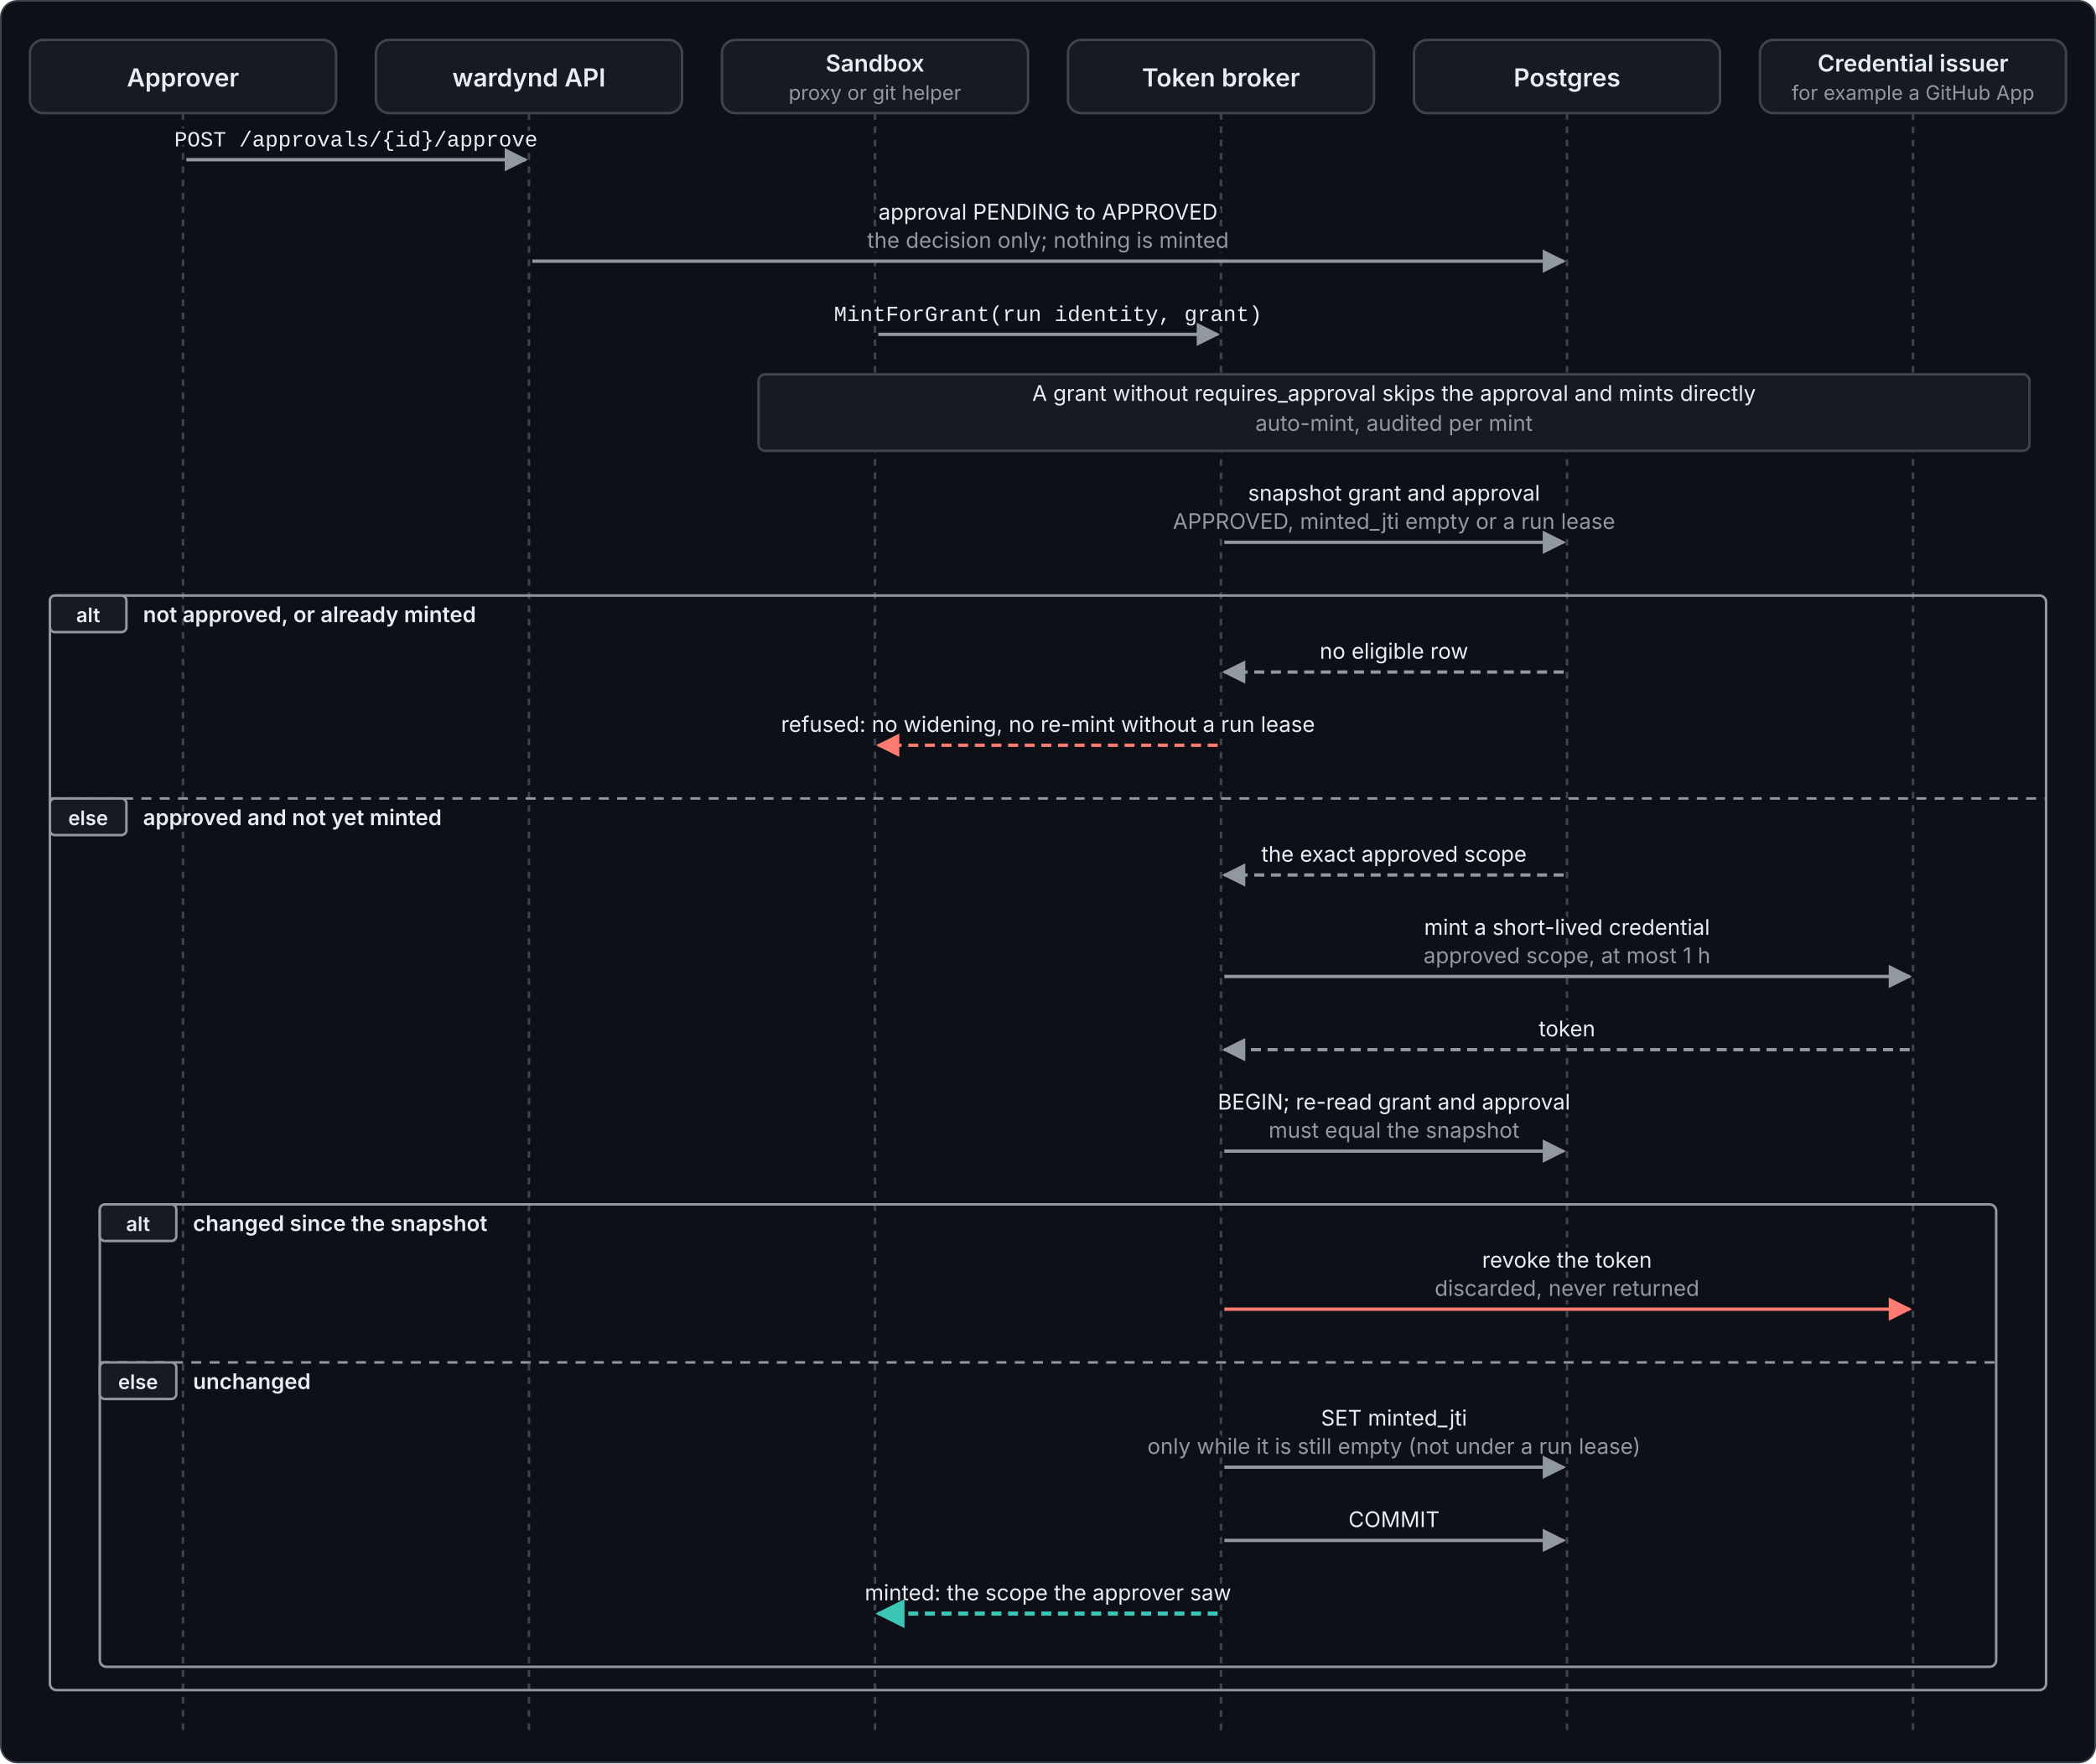
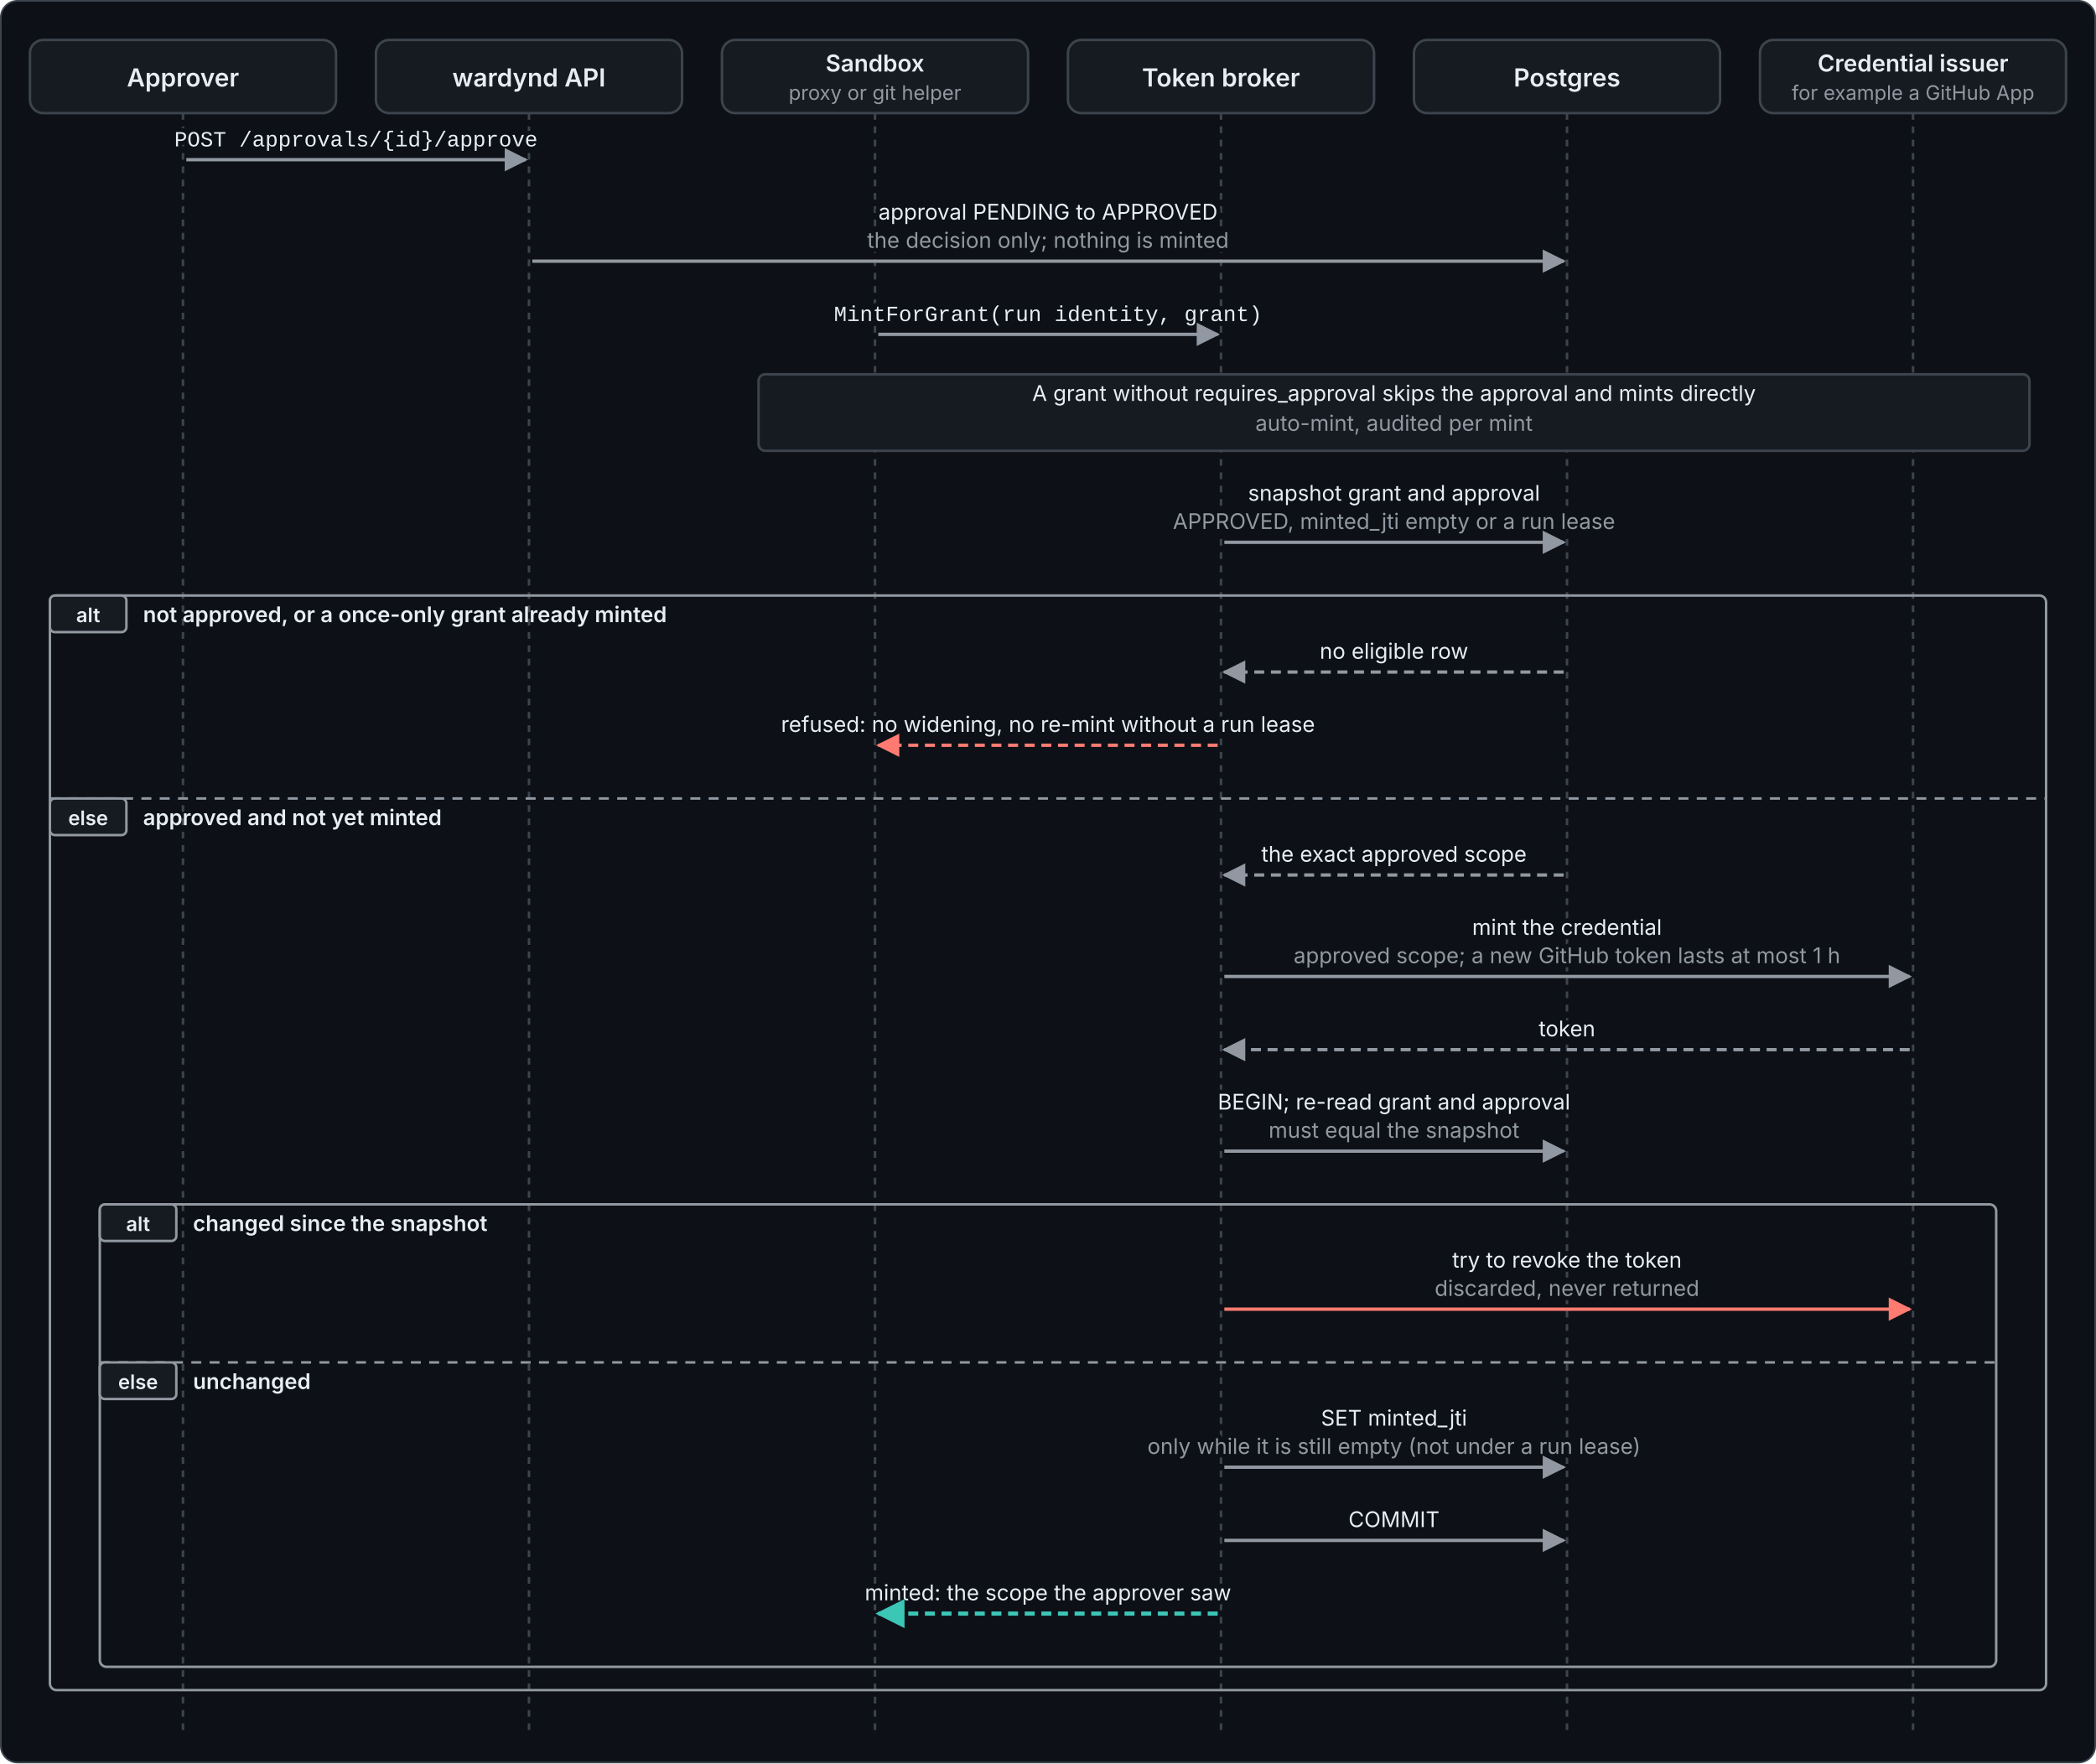
<svg xmlns="http://www.w3.org/2000/svg" viewBox="0 0 1260 1060" width="1260" height="1060" role="img" aria-labelledby="title desc" font-family="Inter, -apple-system, BlinkMacSystemFont, 'Segoe UI', Helvetica, Arial, sans-serif">
  <style>
    .bg { fill: #0d1117; stroke: #3d444d; }
    .zone { fill: #161b22; stroke: #3d444d; stroke-width: 1.5; }
    .card { fill: #0d1117; stroke: #9198a1; stroke-width: 1.5; }
    .sand { fill: #0d2b28; stroke: #3cc6b6; stroke-width: 2; stroke-dasharray: 8 5; }
    .ok { fill: #0d2b28; stroke: #3cc6b6; stroke-width: 2; }
    .held { fill: #2e2410; stroke: #d29922; stroke-width: 2; }
    .deny { fill: #0d1117; stroke: #ff7b72; stroke-width: 1.5; }
    .outline { fill: none; stroke: #9198a1; stroke-width: 1.5; stroke-dasharray: 6 5; }
    .frame { fill: none; stroke: #9198a1; stroke-width: 1.5; }
    .tab { fill: #161b22; stroke: #9198a1; stroke-width: 1.5; }
    .halo { paint-order: stroke; stroke: #0d1117; stroke-width: 5px; stroke-linejoin: round; }
    .dot { fill: #9198a1; }
    .pill { fill: #3cc6b6; stroke: none; }
    .pt { fill: #0d1117; }
    .t { fill: #e6edf3; }
    .m { fill: #9198a1; }
    .a { fill: #3cc6b6; }
    .r { fill: #ff7b72; }
    .h { fill: #d29922; }
    .ln { fill: none; stroke: #9198a1; stroke-width: 2; }
    .lt { fill: none; stroke: #3cc6b6; stroke-width: 2.5; }
    .lr { fill: none; stroke: #ff7b72; stroke-width: 2; }
    .lh { fill: none; stroke: #d29922; stroke-width: 2; }
    .life { fill: none; stroke: #3d444d; stroke-width: 1.5; stroke-dasharray: 4 4; }
    .edge { fill: none; stroke: #9198a1; stroke-width: 1.5; stroke-dasharray: 6 5; }
    .dash { stroke-dasharray: 6 4; }
    .mono { font-family: ui-monospace, SFMono-Regular, Menlo, Consolas, 'Liberation Mono', monospace; }
  </style>
  <defs>
    <marker id="h-ln" viewBox="0 0 10 10" refX="9" refY="5" markerWidth="7" markerHeight="7" orient="auto-start-reverse">
      <path d="M0 0 L10 5 L0 10 z" fill="#9198a1" />
    </marker>
    <marker id="h-lt" viewBox="0 0 10 10" refX="9" refY="5" markerWidth="7" markerHeight="7" orient="auto-start-reverse">
      <path d="M0 0 L10 5 L0 10 z" fill="#3cc6b6" />
    </marker>
    <marker id="h-lr" viewBox="0 0 10 10" refX="9" refY="5" markerWidth="7" markerHeight="7" orient="auto-start-reverse">
      <path d="M0 0 L10 5 L0 10 z" fill="#ff7b72" />
    </marker>
    <marker id="h-lh" viewBox="0 0 10 10" refX="9" refY="5" markerWidth="7" markerHeight="7" orient="auto-start-reverse">
      <path d="M0 0 L10 5 L0 10 z" fill="#d29922" />
    </marker>
  </defs>
  <rect class="bg" x="0.5" y="0.5" width="1259" height="1059" rx="10" />
  <path class="life" d="M110 68 L110 1040" />
  <path class="life" d="M318 68 L318 1040" />
  <path class="life" d="M526 68 L526 1040" />
  <path class="life" d="M734 68 L734 1040" />
  <path class="life" d="M942 68 L942 1040" />
  <path class="life" d="M1150 68 L1150 1040" />
  <rect class="zone" x="18.0" y="24" width="184" height="44" rx="8" />
  <text class="t" x="110" y="52" font-size="15" text-anchor="middle" font-weight="600">Approver</text>
  <rect class="zone" x="226.0" y="24" width="184" height="44" rx="8" />
  <text class="t" x="318" y="52" font-size="15" text-anchor="middle" font-weight="600">wardynd API</text>
  <rect class="zone" x="434.0" y="24" width="184" height="44" rx="8" />
  <text class="t" x="526" y="43" font-size="14" text-anchor="middle" font-weight="600">Sandbox</text>
  <text class="m" x="526" y="60" font-size="12" text-anchor="middle">proxy or git helper</text>
  <rect class="zone" x="642.0" y="24" width="184" height="44" rx="8" />
  <text class="t" x="734" y="52" font-size="15" text-anchor="middle" font-weight="600">Token broker</text>
  <rect class="zone" x="850.0" y="24" width="184" height="44" rx="8" />
  <text class="t" x="942" y="52" font-size="15" text-anchor="middle" font-weight="600">Postgres</text>
  <rect class="zone" x="1058.0" y="24" width="184" height="44" rx="8" />
  <text class="t" x="1150" y="43" font-size="14" text-anchor="middle" font-weight="600">Credential issuer</text>
  <text class="m" x="1150" y="60" font-size="12" text-anchor="middle">for example a GitHub App</text>
  <text class="t halo mono" x="214.0" y="88" font-size="13" text-anchor="middle">POST /approvals/{id}/approve</text>
  <path class="ln" d="M112 96 L316 96" marker-end="url(#h-ln)" />
  <text class="t halo" x="630.0" y="132" font-size="13" text-anchor="middle">approval PENDING to APPROVED</text>
  <text class="m halo" x="630.0" y="149" font-size="13" text-anchor="middle">the decision only; nothing is minted</text>
  <path class="ln" d="M320 157 L940 157" marker-end="url(#h-ln)" />
  <text class="t halo mono" x="630.0" y="193" font-size="13" text-anchor="middle">MintForGrant(run identity, grant)</text>
  <path class="ln" d="M528 201 L732 201" marker-end="url(#h-ln)" />
  <rect class="zone" x="456" y="225" width="764" height="46" rx="4" />
  <text class="t" x="838.0" y="241" font-size="13" text-anchor="middle">A grant without requires_approval skips the approval and mints directly</text>
  <text class="m" x="838.0" y="259" font-size="13" text-anchor="middle">auto-mint, audited per mint</text>
  <text class="t halo" x="838.0" y="301" font-size="13" text-anchor="middle">snapshot grant and approval</text>
  <text class="m halo" x="838.0" y="318" font-size="13" text-anchor="middle">APPROVED, minted_jti empty or a run lease</text>
  <path class="ln" d="M736 326 L940 326" marker-end="url(#h-ln)" />
  <text class="t halo" x="838.0" y="396" font-size="13" text-anchor="middle">no eligible row</text>
  <path class="ln dash" d="M940 404 L736 404" marker-end="url(#h-ln)" />
  <text class="t halo" x="630.0" y="440" font-size="13" text-anchor="middle">refused: no widening, no re-mint without a run lease</text>
  <path class="lr dash" d="M732 448 L528 448" marker-end="url(#h-lr)" />
  <path class="edge" d="M30 480 L1230 480" />
  <text class="t halo" x="838.0" y="518" font-size="13" text-anchor="middle">the exact approved scope</text>
  <path class="ln dash" d="M940 526 L736 526" marker-end="url(#h-ln)" />
-   <text class="t halo" x="942.0" y="562" font-size="13" text-anchor="middle">mint a short-lived credential</text>
-   <text class="m halo" x="942.0" y="579" font-size="13" text-anchor="middle">approved scope, at most 1 h</text>
+   <text class="t halo" x="942.0" y="562" font-size="13" text-anchor="middle">mint the credential</text>
+   <text class="m halo" x="942.0" y="579" font-size="13" text-anchor="middle">approved scope; a new GitHub token lasts at most 1 h</text>
  <path class="ln" d="M736 587 L1148 587" marker-end="url(#h-ln)" />
  <text class="t halo" x="942.0" y="623" font-size="13" text-anchor="middle">token</text>
  <path class="ln dash" d="M1148 631 L736 631" marker-end="url(#h-ln)" />
  <text class="t halo" x="838.0" y="667" font-size="13" text-anchor="middle">BEGIN; re-read grant and approval</text>
  <text class="m halo" x="838.0" y="684" font-size="13" text-anchor="middle">must equal the snapshot</text>
  <path class="ln" d="M736 692 L940 692" marker-end="url(#h-ln)" />
-   <text class="t halo" x="942.0" y="762" font-size="13" text-anchor="middle">revoke the token</text>
+   <text class="t halo" x="942.0" y="762" font-size="13" text-anchor="middle">try to revoke the token</text>
  <text class="m halo" x="942.0" y="779" font-size="13" text-anchor="middle">discarded, never returned</text>
  <path class="lr" d="M736 787 L1148 787" marker-end="url(#h-lr)" />
  <path class="edge" d="M60 819 L1200 819" />
  <text class="t halo" x="838.0" y="857" font-size="13" text-anchor="middle">SET minted_jti</text>
  <text class="m halo" x="838.0" y="874" font-size="13" text-anchor="middle">only while it is still empty (not under a run lease)</text>
  <path class="ln" d="M736 882 L940 882" marker-end="url(#h-ln)" />
  <text class="t halo" x="838.0" y="918" font-size="13" text-anchor="middle">COMMIT</text>
  <path class="ln" d="M736 926 L940 926" marker-end="url(#h-ln)" />
  <text class="t halo" x="630.0" y="962" font-size="13" text-anchor="middle">minted: the scope the approver saw</text>
  <path class="lt dash" d="M732 970 L528 970" marker-end="url(#h-lt)" />
  <rect class="frame" x="60" y="724" width="1140" height="278" rx="4" />
  <rect class="tab" x="60" y="724" width="46" height="22" rx="3" />
  <text class="t" x="83" y="740" font-size="12" text-anchor="middle" font-weight="600">alt</text>
  <text class="t" x="116" y="740" font-size="13" font-weight="600">changed since the snapshot</text>
  <rect class="tab" x="60" y="819" width="46" height="22" rx="3" />
  <text class="t" x="83" y="835" font-size="12" text-anchor="middle" font-weight="600">else</text>
  <text class="t" x="116" y="835" font-size="13" font-weight="600">unchanged</text>
  <rect class="frame" x="30" y="358" width="1200" height="658" rx="4" />
  <rect class="tab" x="30" y="358" width="46" height="22" rx="3" />
  <text class="t" x="53" y="374" font-size="12" text-anchor="middle" font-weight="600">alt</text>
-   <text class="t" x="86" y="374" font-size="13" font-weight="600">not approved, or already minted</text>
+   <text class="t" x="86" y="374" font-size="13" font-weight="600">not approved, or a once-only grant already minted</text>
  <rect class="tab" x="30" y="480" width="46" height="22" rx="3" />
  <text class="t" x="53" y="496" font-size="12" text-anchor="middle" font-weight="600">else</text>
  <text class="t" x="86" y="496" font-size="13" font-weight="600">approved and not yet minted</text>
</svg>
